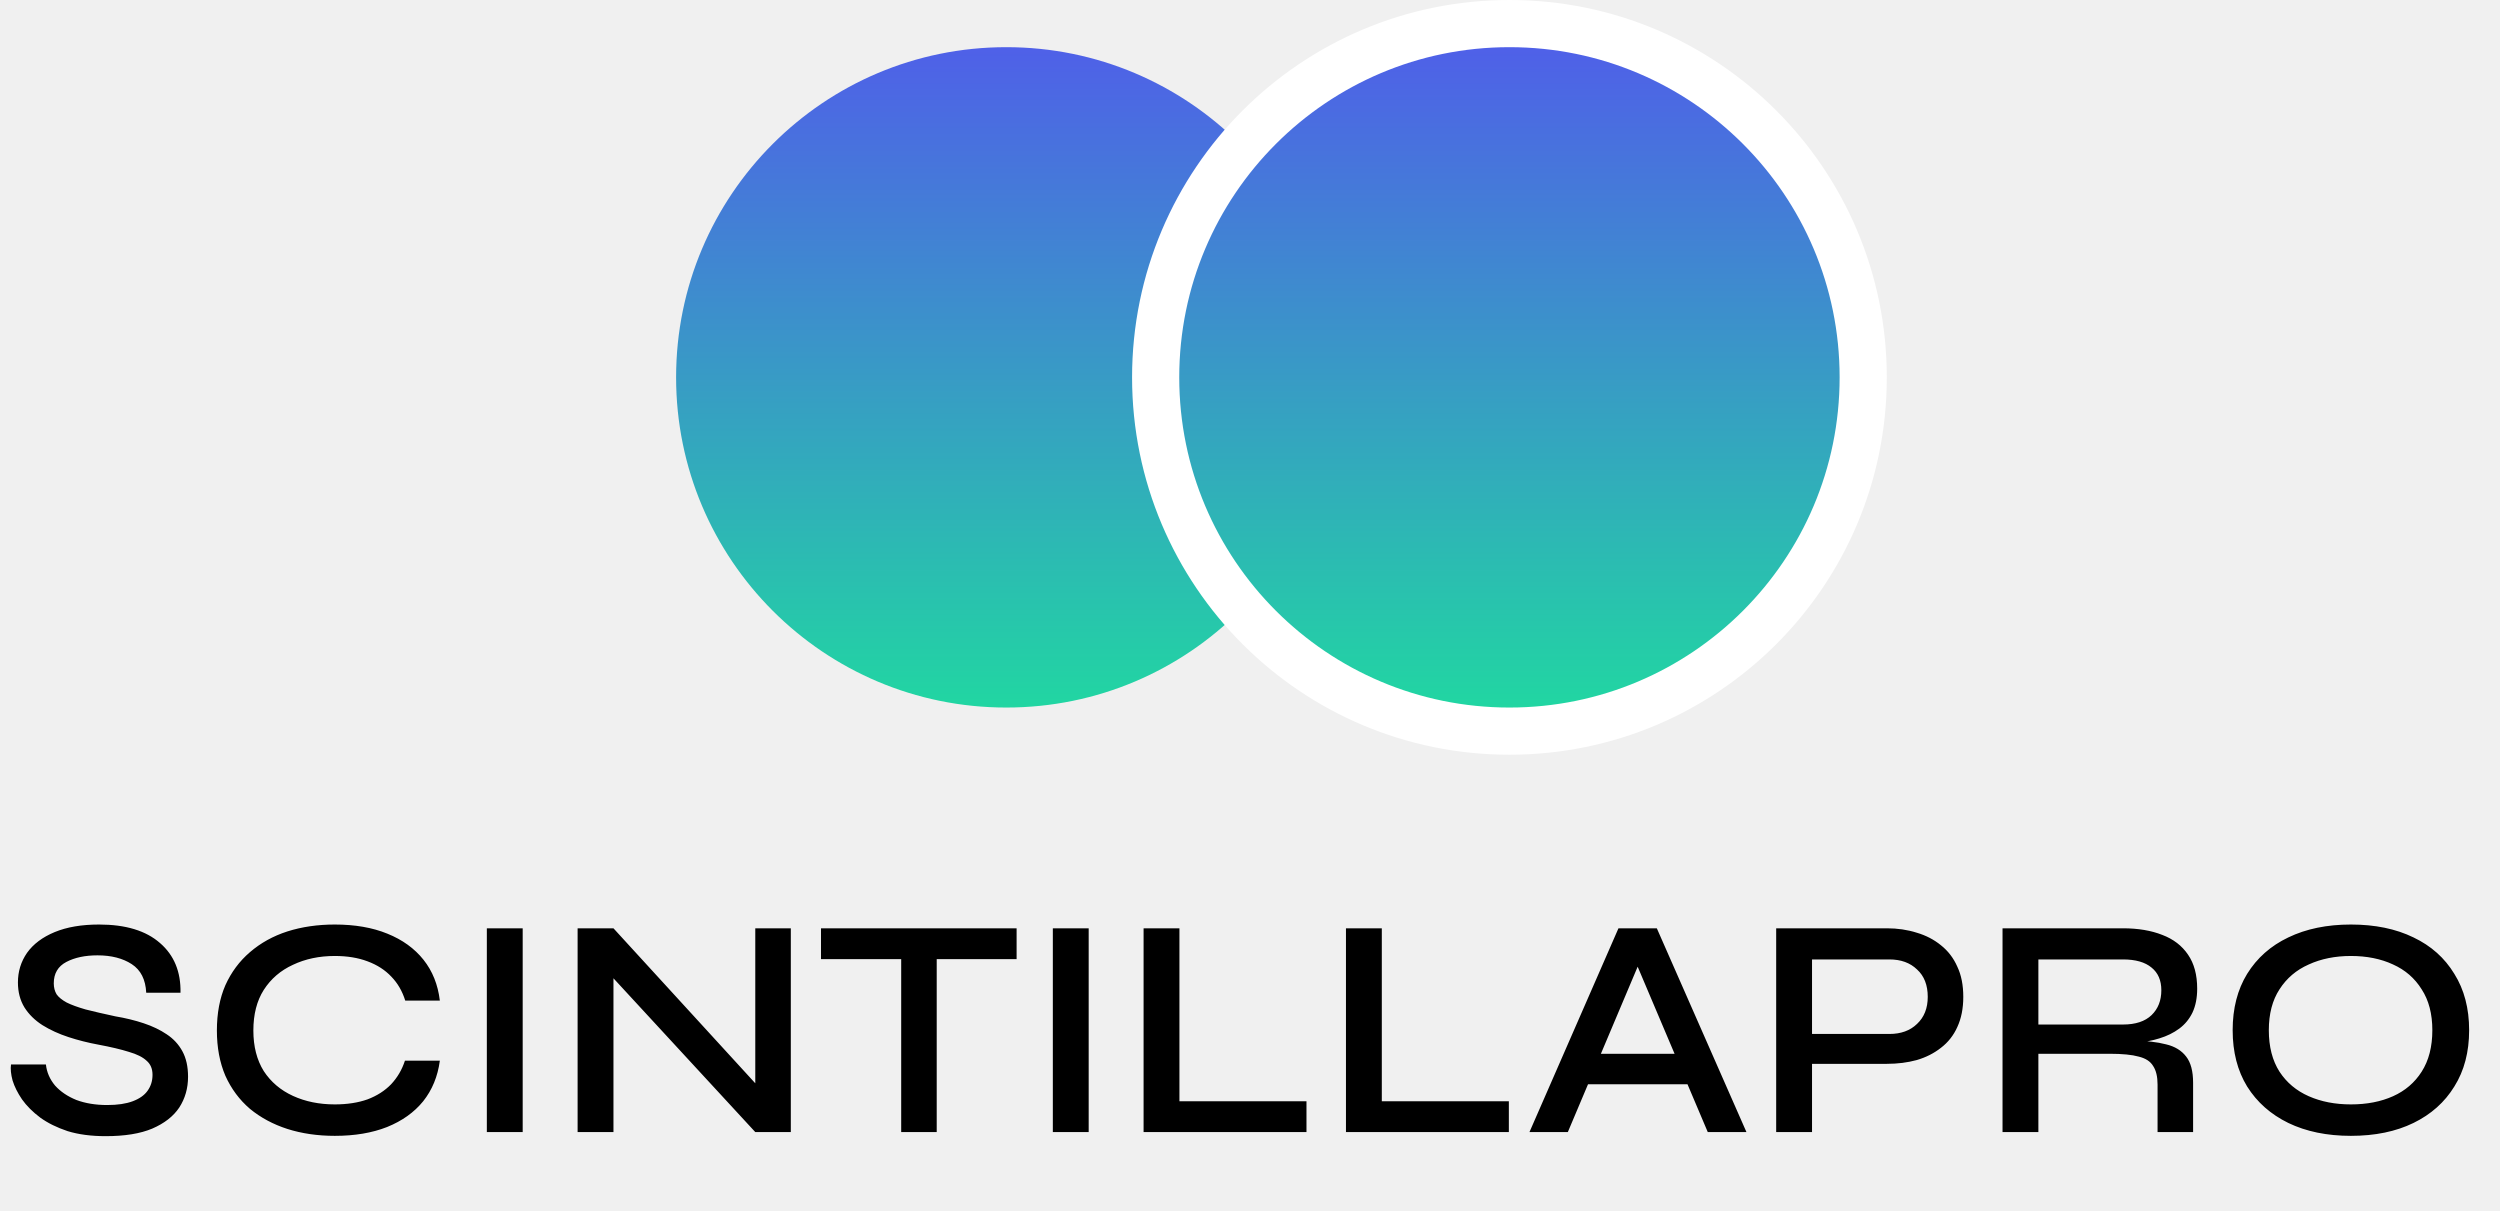
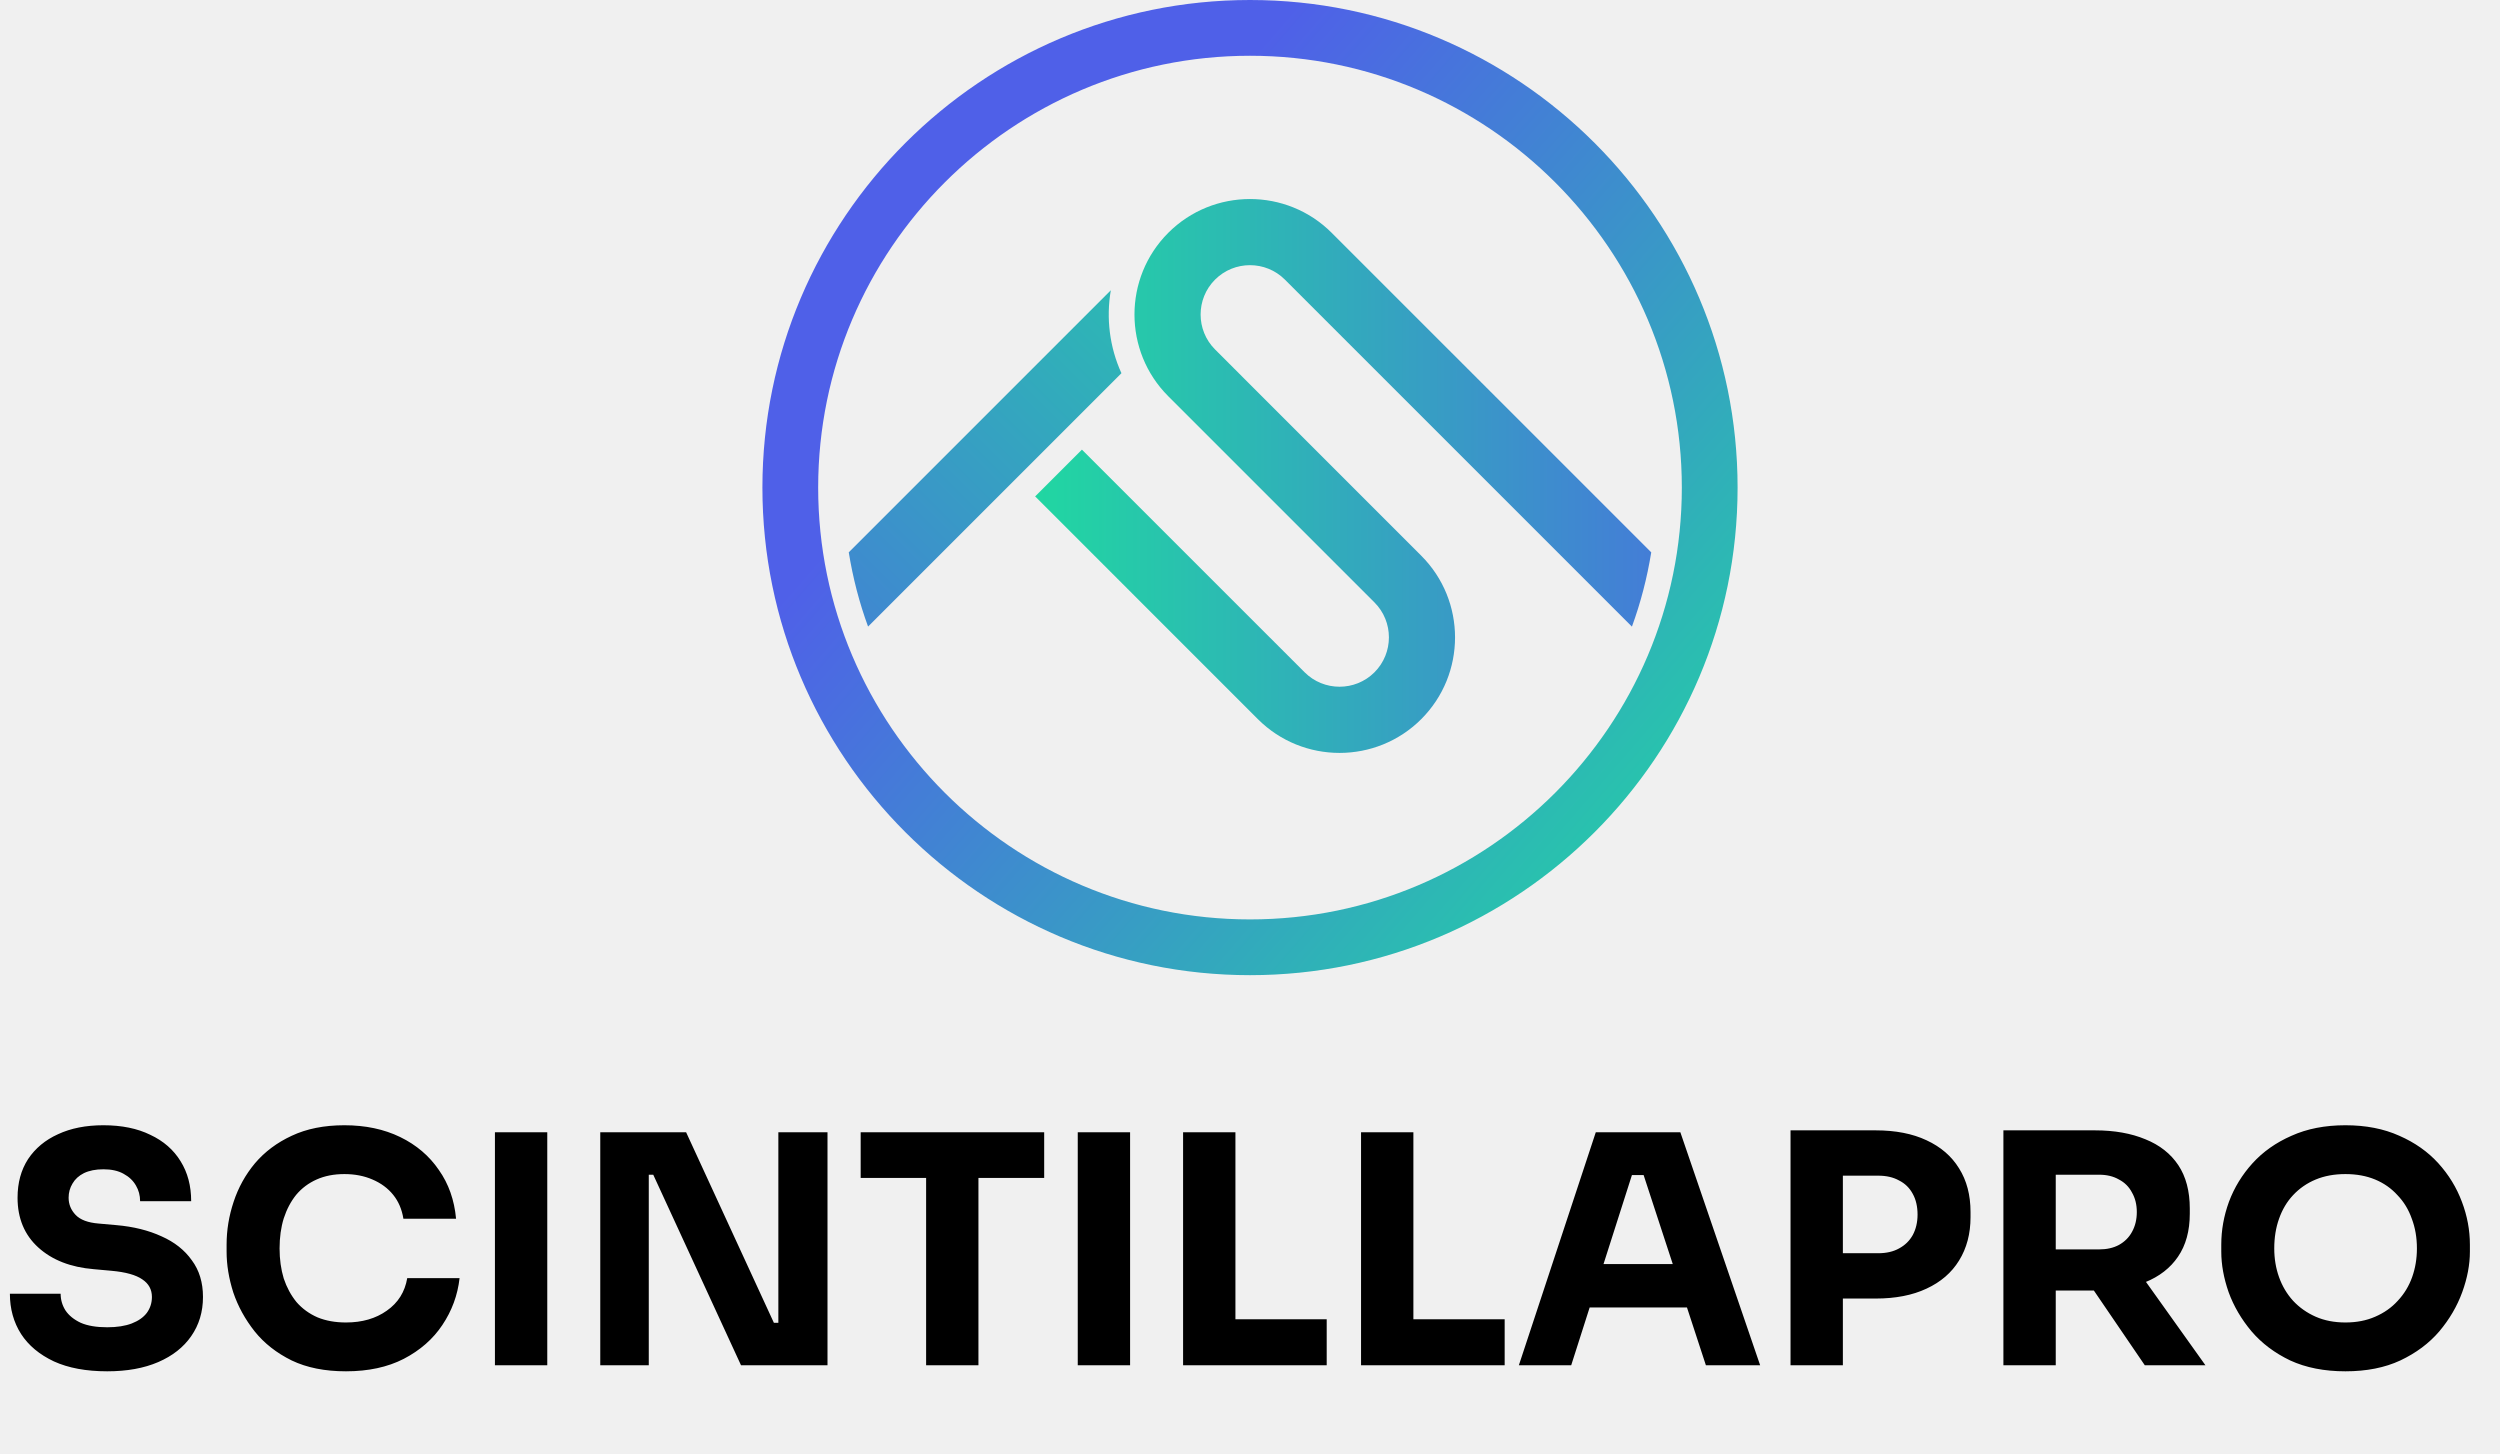
- <svg xmlns="http://www.w3.org/2000/svg" width="159" height="77" viewBox="0 0 159 77" fill="none">
-   <path d="M0.7 67.7H2.92C2.973 68.193 3.167 68.64 3.5 69.04C3.847 69.427 4.3 69.733 4.86 69.96C5.433 70.173 6.087 70.28 6.82 70.28C7.473 70.28 8.013 70.2 8.44 70.04C8.867 69.88 9.18 69.66 9.38 69.38C9.593 69.087 9.7 68.747 9.7 68.36C9.7 67.973 9.573 67.673 9.32 67.46C9.08 67.233 8.707 67.047 8.2 66.9C7.693 66.74 7.047 66.587 6.26 66.44C5.607 66.32 4.973 66.16 4.36 65.96C3.747 65.76 3.193 65.507 2.7 65.2C2.22 64.893 1.84 64.52 1.56 64.08C1.28 63.627 1.14 63.093 1.14 62.48C1.14 61.787 1.333 61.16 1.72 60.6C2.12 60.04 2.707 59.6 3.48 59.28C4.253 58.96 5.193 58.8 6.3 58.8C7.993 58.8 9.287 59.193 10.18 59.98C11.073 60.753 11.507 61.807 11.48 63.14H9.3C9.26 62.3 8.953 61.693 8.38 61.32C7.807 60.947 7.08 60.76 6.2 60.76C5.413 60.76 4.753 60.9 4.22 61.18C3.687 61.46 3.42 61.913 3.42 62.54C3.42 62.807 3.48 63.04 3.6 63.24C3.733 63.427 3.947 63.6 4.24 63.76C4.533 63.907 4.933 64.053 5.44 64.2C5.96 64.333 6.593 64.48 7.34 64.64C7.98 64.747 8.58 64.893 9.14 65.08C9.7 65.267 10.187 65.5 10.6 65.78C11.027 66.06 11.36 66.42 11.6 66.86C11.84 67.3 11.96 67.84 11.96 68.48C11.96 69.213 11.773 69.867 11.4 70.44C11.027 71 10.453 71.447 9.68 71.78C8.92 72.1 7.933 72.26 6.72 72.26C5.8 72.26 4.993 72.153 4.3 71.94C3.62 71.713 3.04 71.427 2.56 71.08C2.08 70.72 1.693 70.333 1.4 69.92C1.12 69.507 0.92 69.107 0.8 68.72C0.693 68.32 0.66 67.98 0.7 67.7ZM27.974 67.46C27.841 68.46 27.487 69.32 26.914 70.04C26.341 70.747 25.574 71.293 24.614 71.68C23.667 72.053 22.561 72.24 21.294 72.24C20.201 72.24 19.194 72.093 18.274 71.8C17.367 71.507 16.574 71.08 15.894 70.52C15.227 69.947 14.707 69.247 14.334 68.42C13.974 67.58 13.794 66.62 13.794 65.54C13.794 64.447 13.974 63.487 14.334 62.66C14.707 61.833 15.227 61.133 15.894 60.56C16.574 59.973 17.367 59.533 18.274 59.24C19.194 58.947 20.201 58.8 21.294 58.8C22.574 58.8 23.687 58.993 24.634 59.38C25.594 59.767 26.361 60.32 26.934 61.04C27.507 61.76 27.854 62.627 27.974 63.64H25.774C25.587 63.04 25.294 62.533 24.894 62.12C24.494 61.693 23.987 61.367 23.374 61.14C22.774 60.913 22.081 60.8 21.294 60.8C20.307 60.8 19.421 60.987 18.634 61.36C17.847 61.72 17.227 62.253 16.774 62.96C16.334 63.653 16.114 64.513 16.114 65.54C16.114 66.553 16.334 67.413 16.774 68.12C17.227 68.813 17.847 69.34 18.634 69.7C19.421 70.06 20.307 70.24 21.294 70.24C22.081 70.24 22.774 70.133 23.374 69.92C23.974 69.693 24.474 69.373 24.874 68.96C25.274 68.533 25.567 68.033 25.754 67.46H27.974ZM30.963 59.04H33.243V72H30.963V59.04ZM48.716 69.64L48.036 69.9V59.04H50.296V72H48.036L38.316 61.46L39.016 61.2V72H36.736V59.04H39.016L48.716 69.64ZM52.215 59.04H64.656V61H52.215V59.04ZM57.316 60.76H59.575V72H57.316V60.76ZM66.96 59.04H69.24V72H66.96V59.04ZM75.012 59.04V70.04H83.092V72H72.732V59.04H75.012ZM87.883 59.04V70.04H95.963V72H85.603V59.04H87.883ZM100.274 68.96V67.02H107.994V68.96H100.274ZM97.274 72L102.934 59.04H105.374L111.074 72H108.614L103.654 60.3H104.654L99.714 72H97.274ZM114.925 67.66V65.76H120.165C120.899 65.76 121.485 65.547 121.925 65.12C122.379 64.693 122.605 64.12 122.605 63.4C122.605 62.653 122.379 62.073 121.925 61.66C121.485 61.233 120.899 61.02 120.165 61.02H115.245V72H112.965V59.04H120.005C120.685 59.04 121.319 59.133 121.905 59.32C122.492 59.493 123.005 59.76 123.445 60.12C123.899 60.48 124.245 60.933 124.485 61.48C124.739 62.013 124.865 62.653 124.865 63.4C124.865 64.133 124.739 64.773 124.485 65.32C124.245 65.853 123.899 66.293 123.445 66.64C123.005 66.987 122.492 67.247 121.905 67.42C121.319 67.58 120.685 67.66 120.005 67.66H114.925ZM127.361 72V59.04H135.021C135.981 59.04 136.814 59.18 137.521 59.46C138.227 59.727 138.774 60.147 139.161 60.72C139.547 61.28 139.741 62 139.741 62.88C139.741 63.467 139.641 63.973 139.441 64.4C139.241 64.813 138.961 65.153 138.601 65.42C138.241 65.687 137.821 65.893 137.341 66.04C136.874 66.187 136.374 66.28 135.841 66.32L135.641 66.18C136.494 66.193 137.201 66.273 137.761 66.42C138.321 66.553 138.747 66.813 139.041 67.2C139.334 67.573 139.481 68.127 139.481 68.86V72H137.221V68.98C137.221 68.473 137.127 68.08 136.941 67.8C136.767 67.507 136.461 67.307 136.021 67.2C135.594 67.08 134.981 67.02 134.181 67.02H129.641V72H127.361ZM129.641 65.16H135.021C135.821 65.16 136.427 64.96 136.841 64.56C137.254 64.16 137.461 63.633 137.461 62.98C137.461 62.353 137.254 61.873 136.841 61.54C136.427 61.193 135.821 61.02 135.021 61.02H129.641V65.16ZM149.517 72.24C147.997 72.24 146.67 71.967 145.537 71.42C144.417 70.873 143.544 70.1 142.917 69.1C142.304 68.1 141.997 66.907 141.997 65.52C141.997 64.133 142.304 62.94 142.917 61.94C143.544 60.927 144.417 60.153 145.537 59.62C146.67 59.073 147.997 58.8 149.517 58.8C151.05 58.8 152.377 59.073 153.497 59.62C154.617 60.153 155.484 60.927 156.097 61.94C156.724 62.94 157.037 64.133 157.037 65.52C157.037 66.907 156.724 68.1 156.097 69.1C155.484 70.1 154.617 70.873 153.497 71.42C152.377 71.967 151.05 72.24 149.517 72.24ZM149.517 70.24C150.53 70.24 151.424 70.067 152.197 69.72C152.97 69.373 153.577 68.853 154.017 68.16C154.47 67.453 154.697 66.573 154.697 65.52C154.697 64.48 154.47 63.613 154.017 62.92C153.577 62.213 152.97 61.687 152.197 61.34C151.424 60.98 150.53 60.8 149.517 60.8C148.517 60.8 147.624 60.98 146.837 61.34C146.05 61.687 145.43 62.213 144.977 62.92C144.524 63.613 144.297 64.48 144.297 65.52C144.297 66.573 144.524 67.453 144.977 68.16C145.43 68.853 146.05 69.373 146.837 69.72C147.624 70.067 148.517 70.24 149.517 70.24Z" fill="black" />
-   <circle cx="64" cy="24" r="21" fill="url(#paint0_linear_466_11)" />
-   <circle cx="96" cy="24" r="22.5" fill="url(#paint1_linear_466_11)" stroke="white" stroke-width="3" />
+ <svg xmlns="http://www.w3.org/2000/svg" width="141" height="82" viewBox="0 0 141 82" fill="none">
+   <path d="M6.048 77.342C4.86 77.342 3.858 77.156 3.042 76.784C2.226 76.4 1.608 75.884 1.188 75.236C0.768 74.576 0.558 73.82 0.558 72.968H3.42C3.42 73.304 3.51 73.616 3.69 73.904C3.882 74.192 4.17 74.426 4.554 74.606C4.938 74.774 5.436 74.858 6.048 74.858C6.6 74.858 7.062 74.786 7.434 74.642C7.806 74.498 8.088 74.3 8.28 74.048C8.472 73.784 8.568 73.484 8.568 73.148C8.568 72.728 8.388 72.398 8.028 72.158C7.668 71.906 7.086 71.744 6.282 71.672L5.292 71.582C3.984 71.474 2.94 71.066 2.16 70.358C1.38 69.65 0.99 68.714 0.99 67.55C0.99 66.71 1.188 65.984 1.584 65.372C1.992 64.76 2.556 64.292 3.276 63.968C3.996 63.632 4.848 63.464 5.832 63.464C6.864 63.464 7.746 63.644 8.478 64.004C9.222 64.352 9.792 64.85 10.188 65.498C10.584 66.134 10.782 66.884 10.782 67.748H7.902C7.902 67.424 7.824 67.13 7.668 66.866C7.512 66.59 7.278 66.368 6.966 66.2C6.666 66.032 6.288 65.948 5.832 65.948C5.4 65.948 5.034 66.02 4.734 66.164C4.446 66.308 4.23 66.506 4.086 66.758C3.942 66.998 3.87 67.262 3.87 67.55C3.87 67.922 4.002 68.246 4.266 68.522C4.53 68.798 4.962 68.96 5.562 69.008L6.57 69.098C7.53 69.182 8.376 69.392 9.108 69.728C9.84 70.052 10.41 70.502 10.818 71.078C11.238 71.642 11.448 72.332 11.448 73.148C11.448 73.988 11.226 74.726 10.782 75.362C10.35 75.986 9.732 76.472 8.928 76.82C8.124 77.168 7.164 77.342 6.048 77.342ZM19.512 77.342C18.324 77.342 17.304 77.138 16.452 76.73C15.6 76.31 14.904 75.764 14.364 75.092C13.824 74.408 13.422 73.676 13.158 72.896C12.906 72.104 12.78 71.336 12.78 70.592V70.196C12.78 69.38 12.912 68.576 13.176 67.784C13.44 66.98 13.842 66.254 14.382 65.606C14.934 64.958 15.624 64.442 16.452 64.058C17.292 63.662 18.282 63.464 19.422 63.464C20.61 63.464 21.66 63.686 22.572 64.13C23.484 64.574 24.21 65.192 24.75 65.984C25.302 66.764 25.626 67.682 25.722 68.738H22.752C22.668 68.21 22.476 67.76 22.176 67.388C21.876 67.016 21.486 66.728 21.006 66.524C20.538 66.32 20.01 66.218 19.422 66.218C18.834 66.218 18.312 66.32 17.856 66.524C17.4 66.728 17.016 67.016 16.704 67.388C16.404 67.76 16.17 68.204 16.002 68.72C15.846 69.224 15.768 69.788 15.768 70.412C15.768 71.024 15.846 71.588 16.002 72.104C16.17 72.608 16.41 73.052 16.722 73.436C17.046 73.808 17.442 74.096 17.91 74.3C18.378 74.492 18.912 74.588 19.512 74.588C20.424 74.588 21.192 74.366 21.816 73.922C22.452 73.478 22.836 72.866 22.968 72.086H25.92C25.812 73.046 25.488 73.928 24.948 74.732C24.42 75.524 23.694 76.16 22.77 76.64C21.858 77.108 20.772 77.342 19.512 77.342ZM27.914 77V63.86H30.866V77H27.914ZM33.855 77V63.86H38.697L43.647 74.606H44.259L43.899 74.93V63.86H46.671V77H41.793L36.843 66.254H36.231L36.591 65.93V77H33.855ZM52.233 77V66.074H55.184V77H52.233ZM48.542 66.434V63.86H58.892V66.434H48.542ZM60.785 77V63.86H63.737V77H60.785ZM66.726 77V63.86H69.678V77H66.726ZM69.318 77V74.408H74.826V77H69.318ZM76.763 77V63.86H79.715V77H76.763ZM79.355 77V74.408H84.863V77H79.355ZM85.664 77L90.002 63.86H94.772L99.272 77H96.212L92.576 65.894L93.512 66.272H91.19L92.162 65.894L88.616 77H85.664ZM88.958 73.742L89.858 71.294H95.006L95.924 73.742H88.958ZM103.578 73.238V70.682H105.936C106.392 70.682 106.782 70.592 107.106 70.412C107.442 70.232 107.7 69.98 107.88 69.656C108.06 69.32 108.15 68.936 108.15 68.504C108.15 68.048 108.06 67.658 107.88 67.334C107.7 66.998 107.442 66.746 107.106 66.578C106.782 66.398 106.392 66.308 105.936 66.308H103.578V63.752H105.792C106.908 63.752 107.862 63.938 108.654 64.31C109.458 64.682 110.07 65.21 110.49 65.894C110.922 66.578 111.138 67.4 111.138 68.36V68.648C111.138 69.584 110.922 70.4 110.49 71.096C110.07 71.78 109.458 72.308 108.654 72.68C107.862 73.052 106.908 73.238 105.792 73.238H103.578ZM100.986 77V63.752H103.938V77H100.986ZM112.992 77V63.752H115.944V77H112.992ZM120.966 77L117.114 71.348H120.354L124.386 77H120.966ZM115.152 72.788V70.466H118.392C118.824 70.466 119.196 70.382 119.508 70.214C119.832 70.034 120.078 69.788 120.246 69.476C120.426 69.152 120.516 68.78 120.516 68.36C120.516 67.94 120.426 67.574 120.246 67.262C120.078 66.938 119.832 66.692 119.508 66.524C119.196 66.344 118.824 66.254 118.392 66.254H115.152V63.752H118.158C119.25 63.752 120.198 63.92 121.002 64.256C121.806 64.58 122.424 65.066 122.856 65.714C123.288 66.362 123.504 67.178 123.504 68.162V68.45C123.504 69.422 123.282 70.232 122.838 70.88C122.406 71.516 121.788 71.996 120.984 72.32C120.192 72.632 119.25 72.788 118.158 72.788H115.152ZM132.282 77.342C131.094 77.342 130.056 77.138 129.168 76.73C128.292 76.31 127.566 75.764 126.99 75.092C126.414 74.408 125.982 73.67 125.694 72.878C125.418 72.086 125.28 71.324 125.28 70.592V70.196C125.28 69.38 125.424 68.576 125.712 67.784C126.012 66.98 126.456 66.254 127.044 65.606C127.632 64.958 128.364 64.442 129.24 64.058C130.116 63.662 131.13 63.464 132.282 63.464C133.434 63.464 134.448 63.662 135.324 64.058C136.2 64.442 136.932 64.958 137.52 65.606C138.108 66.254 138.552 66.98 138.852 67.784C139.152 68.576 139.302 69.38 139.302 70.196V70.592C139.302 71.324 139.158 72.086 138.87 72.878C138.582 73.67 138.15 74.408 137.574 75.092C136.998 75.764 136.266 76.31 135.378 76.73C134.502 77.138 133.47 77.342 132.282 77.342ZM132.282 74.588C132.906 74.588 133.464 74.48 133.956 74.264C134.46 74.048 134.886 73.748 135.234 73.364C135.594 72.98 135.864 72.536 136.044 72.032C136.224 71.528 136.314 70.988 136.314 70.412C136.314 69.8 136.218 69.242 136.026 68.738C135.846 68.222 135.576 67.778 135.216 67.406C134.868 67.022 134.448 66.728 133.956 66.524C133.464 66.32 132.906 66.218 132.282 66.218C131.658 66.218 131.1 66.32 130.608 66.524C130.116 66.728 129.69 67.022 129.33 67.406C128.982 67.778 128.718 68.222 128.538 68.738C128.358 69.242 128.268 69.8 128.268 70.412C128.268 70.988 128.358 71.528 128.538 72.032C128.718 72.536 128.982 72.98 129.33 73.364C129.69 73.748 130.116 74.048 130.608 74.264C131.1 74.48 131.658 74.588 132.282 74.588Z" fill="black" />
+   <g clip-path="url(#clip0_64_89)">
+     <path d="M62.651 16.37L47.87 31.151C48.104 32.598 48.468 33.999 48.959 35.339L63.249 21.049C62.579 19.579 62.379 17.941 62.651 16.37Z" fill="url(#paint0_linear_64_89)" />
+     <path d="M65.89 13.131C63.349 15.673 63.349 19.806 65.89 22.348L77.521 33.978C78.606 35.063 78.606 36.831 77.521 37.917C76.435 39.003 74.667 39.003 73.581 37.917L61.02 25.359L58.382 27.997L70.943 40.559C73.484 43.1 77.618 43.1 80.159 40.559C82.7 38.017 82.7 33.884 80.159 31.342L68.529 19.709C67.443 18.623 67.443 16.855 68.529 15.77C69.615 14.684 71.382 14.684 72.468 15.77L92.041 35.342C92.532 33.999 92.896 32.598 93.13 31.154L75.107 13.131C72.565 10.59 68.432 10.59 65.89 13.131Z" fill="url(#paint1_linear_64_89)" />
+     <path d="M70.5 55C55.337 55 43 42.663 43 27.5C43 12.337 55.337 0 70.5 0C85.663 0 98 12.337 98 27.5C98 42.663 85.663 55 70.5 55ZM70.5 3.145C57.072 3.145 46.145 14.072 46.145 27.5C46.145 40.928 57.072 51.855 70.5 51.855C83.928 51.855 94.855 40.928 94.855 27.5C94.855 14.072 83.928 3.145 70.5 3.145Z" fill="url(#paint2_linear_64_89)" />
+   </g>
  <defs>
-     <linearGradient id="paint0_linear_466_11" x1="64" y1="3" x2="64" y2="45" gradientUnits="userSpaceOnUse">
+     <linearGradient id="paint0_linear_64_89" x1="74.541" y1="7.119" x2="33.664" y2="47.996" gradientUnits="userSpaceOnUse">
+       <stop stop-color="#21D6A2" />
+       <stop offset="0.996" stop-color="#4F60E8" />
+     </linearGradient>
+     <linearGradient id="paint1_linear_64_89" x1="58.382" y1="26.844" x2="104.563" y2="26.844" gradientUnits="userSpaceOnUse">
+       <stop offset="0.006" stop-color="#21D6A2" />
+       <stop offset="1" stop-color="#4F60E8" />
+     </linearGradient>
+     <linearGradient id="paint2_linear_64_89" x1="58.494" y1="17.128" x2="98.125" y2="51.366" gradientUnits="userSpaceOnUse">
      <stop stop-color="#4F60E8" />
-       <stop offset="1" stop-color="#21D6A2" />
+       <stop offset="0.996" stop-color="#21D6A2" />
    </linearGradient>
-     <linearGradient id="paint1_linear_466_11" x1="96" y1="3" x2="96" y2="45" gradientUnits="userSpaceOnUse">
-       <stop stop-color="#4F60E8" />
-       <stop offset="1" stop-color="#21D6A2" />
-     </linearGradient>
+     <clipPath id="clip0_64_89">
+       <rect width="55" height="55" fill="white" transform="translate(43)" />
+     </clipPath>
  </defs>
</svg>
